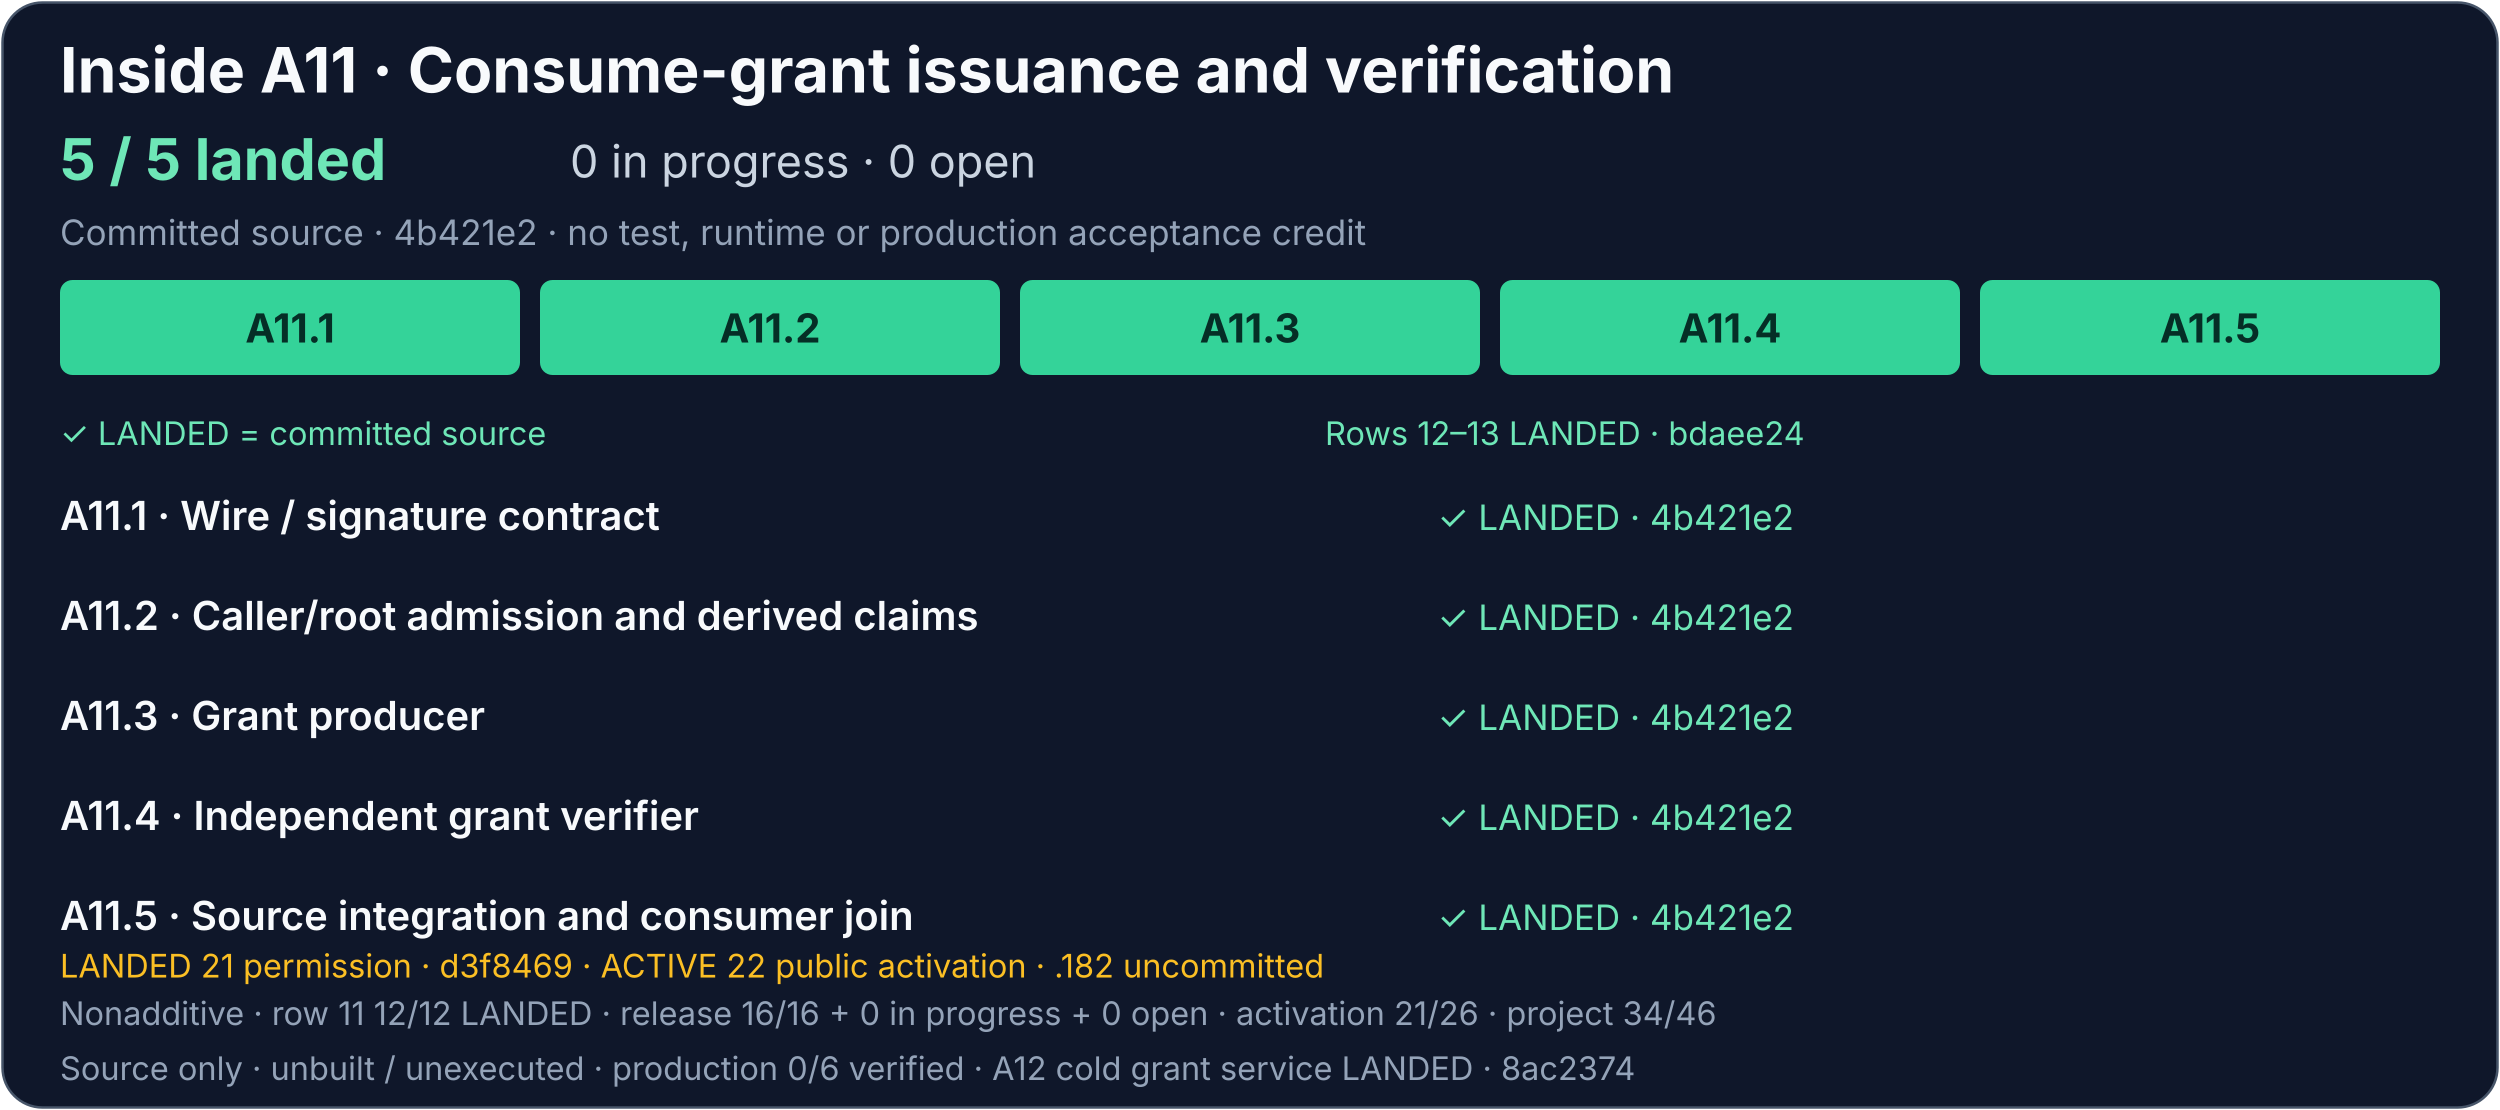
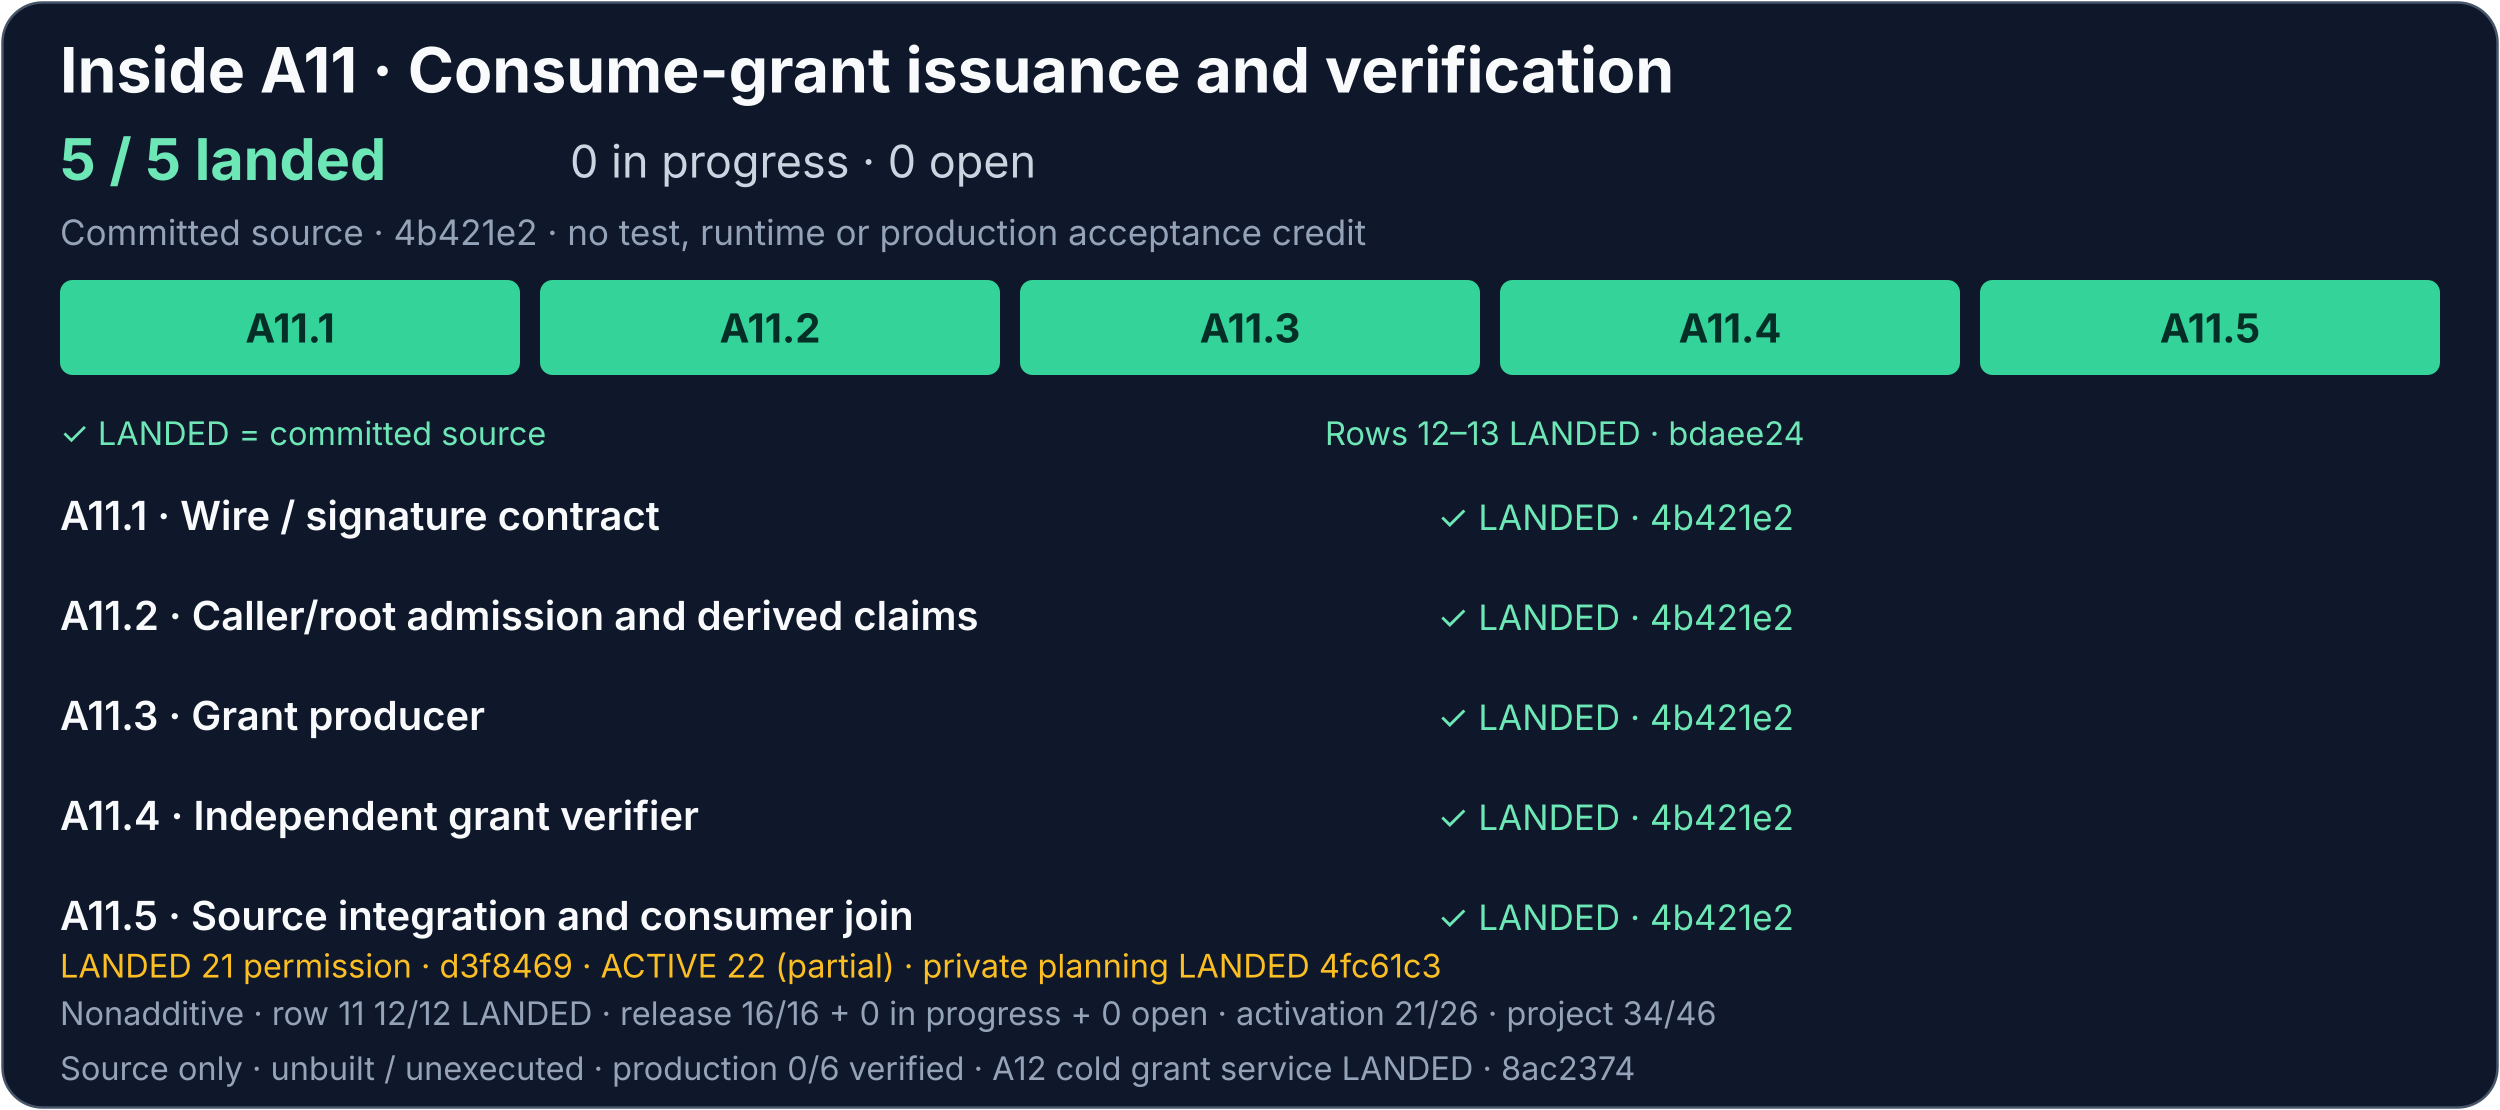
<svg xmlns="http://www.w3.org/2000/svg" width="1000" height="444" viewBox="0 0 1000 444" role="img" aria-labelledby="grant-title grant-description">
  <rect x="1" y="1" width="998" height="442" rx="16" fill="#0f172a" stroke="#475569" />
  <g font-family="system-ui, -apple-system, Segoe UI, sans-serif">
    <text x="24" y="37" fill="#f8fafc" font-size="25" font-weight="700">Inside A11 · Consume-grant issuance and verification</text>
    <text x="24" y="72" fill="#6ee7b7" font-size="23" font-weight="700">5 / 5 landed</text>
    <text x="228" y="71" fill="#cbd5e1" font-size="18">0 in progress · 0 open</text>
    <text x="24" y="98" fill="#94a3b8" font-size="14">Committed source · 4b421e2 · no test, runtime or production acceptance credit</text>
    <g fill="#34d399">
      <rect x="24" y="112" width="184" height="38" rx="5" />
      <rect x="216" y="112" width="184" height="38" rx="5" />
      <rect x="408" y="112" width="184" height="38" rx="5" />
      <rect x="600" y="112" width="184" height="38" rx="5" />
      <rect x="792" y="112" width="184" height="38" rx="5" />
    </g>
    <g fill="#052e26" font-size="16" font-weight="700" text-anchor="middle">
      <text x="116" y="137">A11.1</text>
      <text x="308" y="137">A11.2</text>
      <text x="500" y="137">A11.3</text>
      <text x="692" y="137">A11.4</text>
      <text x="884" y="137">A11.5</text>
    </g>
    <text x="24" y="178" fill="#6ee7b7" font-size="13">✓ LANDED = committed source</text>
    <text x="530" y="178" fill="#6ee7b7" font-size="13">Rows 12–13 LANDED · bdaee24</text>
    <g fill="#f8fafc" font-size="16" font-weight="600">
      <text x="24" y="212">A11.1 · Wire / signature contract</text>
      <text x="24" y="252">A11.2 · Caller/root admission and derived claims</text>
      <text x="24" y="292">A11.3 · Grant producer</text>
      <text x="24" y="332">A11.4 · Independent grant verifier</text>
      <text x="24" y="372">A11.5 · Source integration and consumer join</text>
    </g>
    <g fill="#6ee7b7" font-size="14">
      <text x="575" y="212">✓ LANDED · 4b421e2</text>
      <text x="575" y="252">✓ LANDED · 4b421e2</text>
      <text x="575" y="292">✓ LANDED · 4b421e2</text>
      <text x="575" y="332">✓ LANDED · 4b421e2</text>
      <text x="575" y="372">✓ LANDED · 4b421e2</text>
    </g>
    <a href="../production-status.md#exact-release-and-handoff-detail">
-       <text x="24" y="391" fill="#fbbf24" font-size="13">LANDED 21 permission · d3f8469 · ACTIVE 22 public activation · .182 uncommitted</text>
+       <text x="24" y="391" fill="#fbbf24" font-size="13">LANDED 21 permission · d3f8469 · ACTIVE 22 (partial) · private planning LANDED 4fc61c3</text>
    </a>
    <text x="24" y="410" fill="#94a3b8" font-size="13">Nonadditive · row 11 12/12 LANDED · release 16/16 + 0 in progress + 0 open · activation 21/26 · project 34/46</text>
    <text x="24" y="432" fill="#94a3b8" font-size="13">Source only · unbuilt / unexecuted · production 0/6 verified · A12 cold grant service LANDED · 8ac2374</text>
  </g>
</svg>
